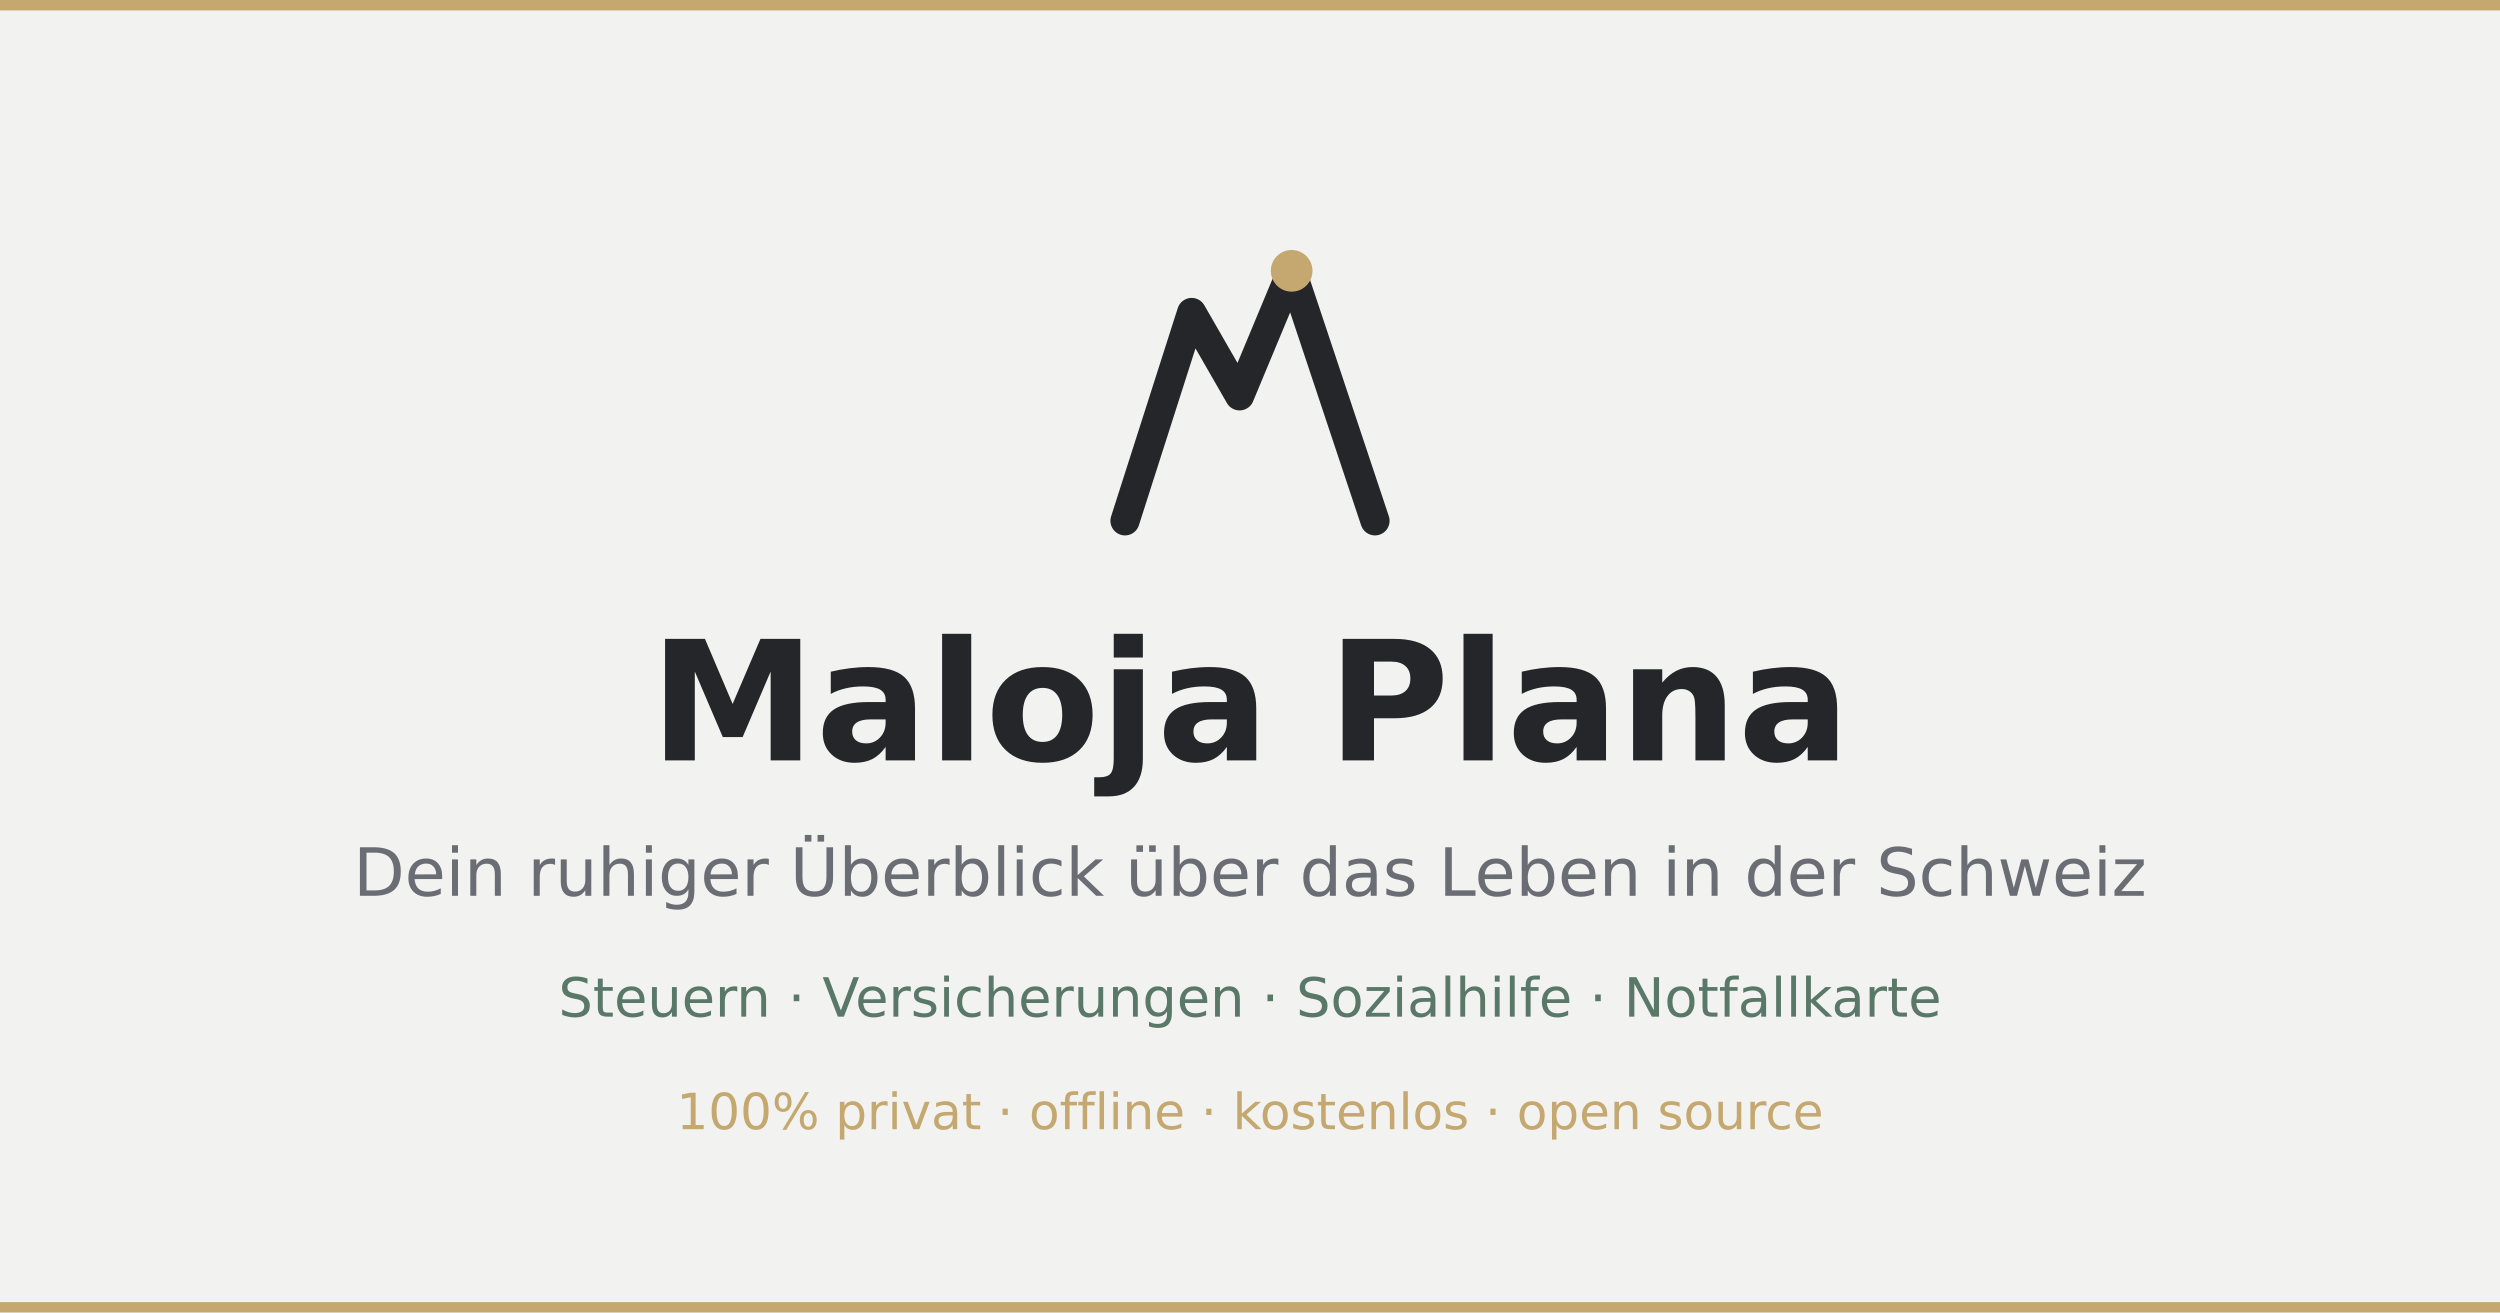
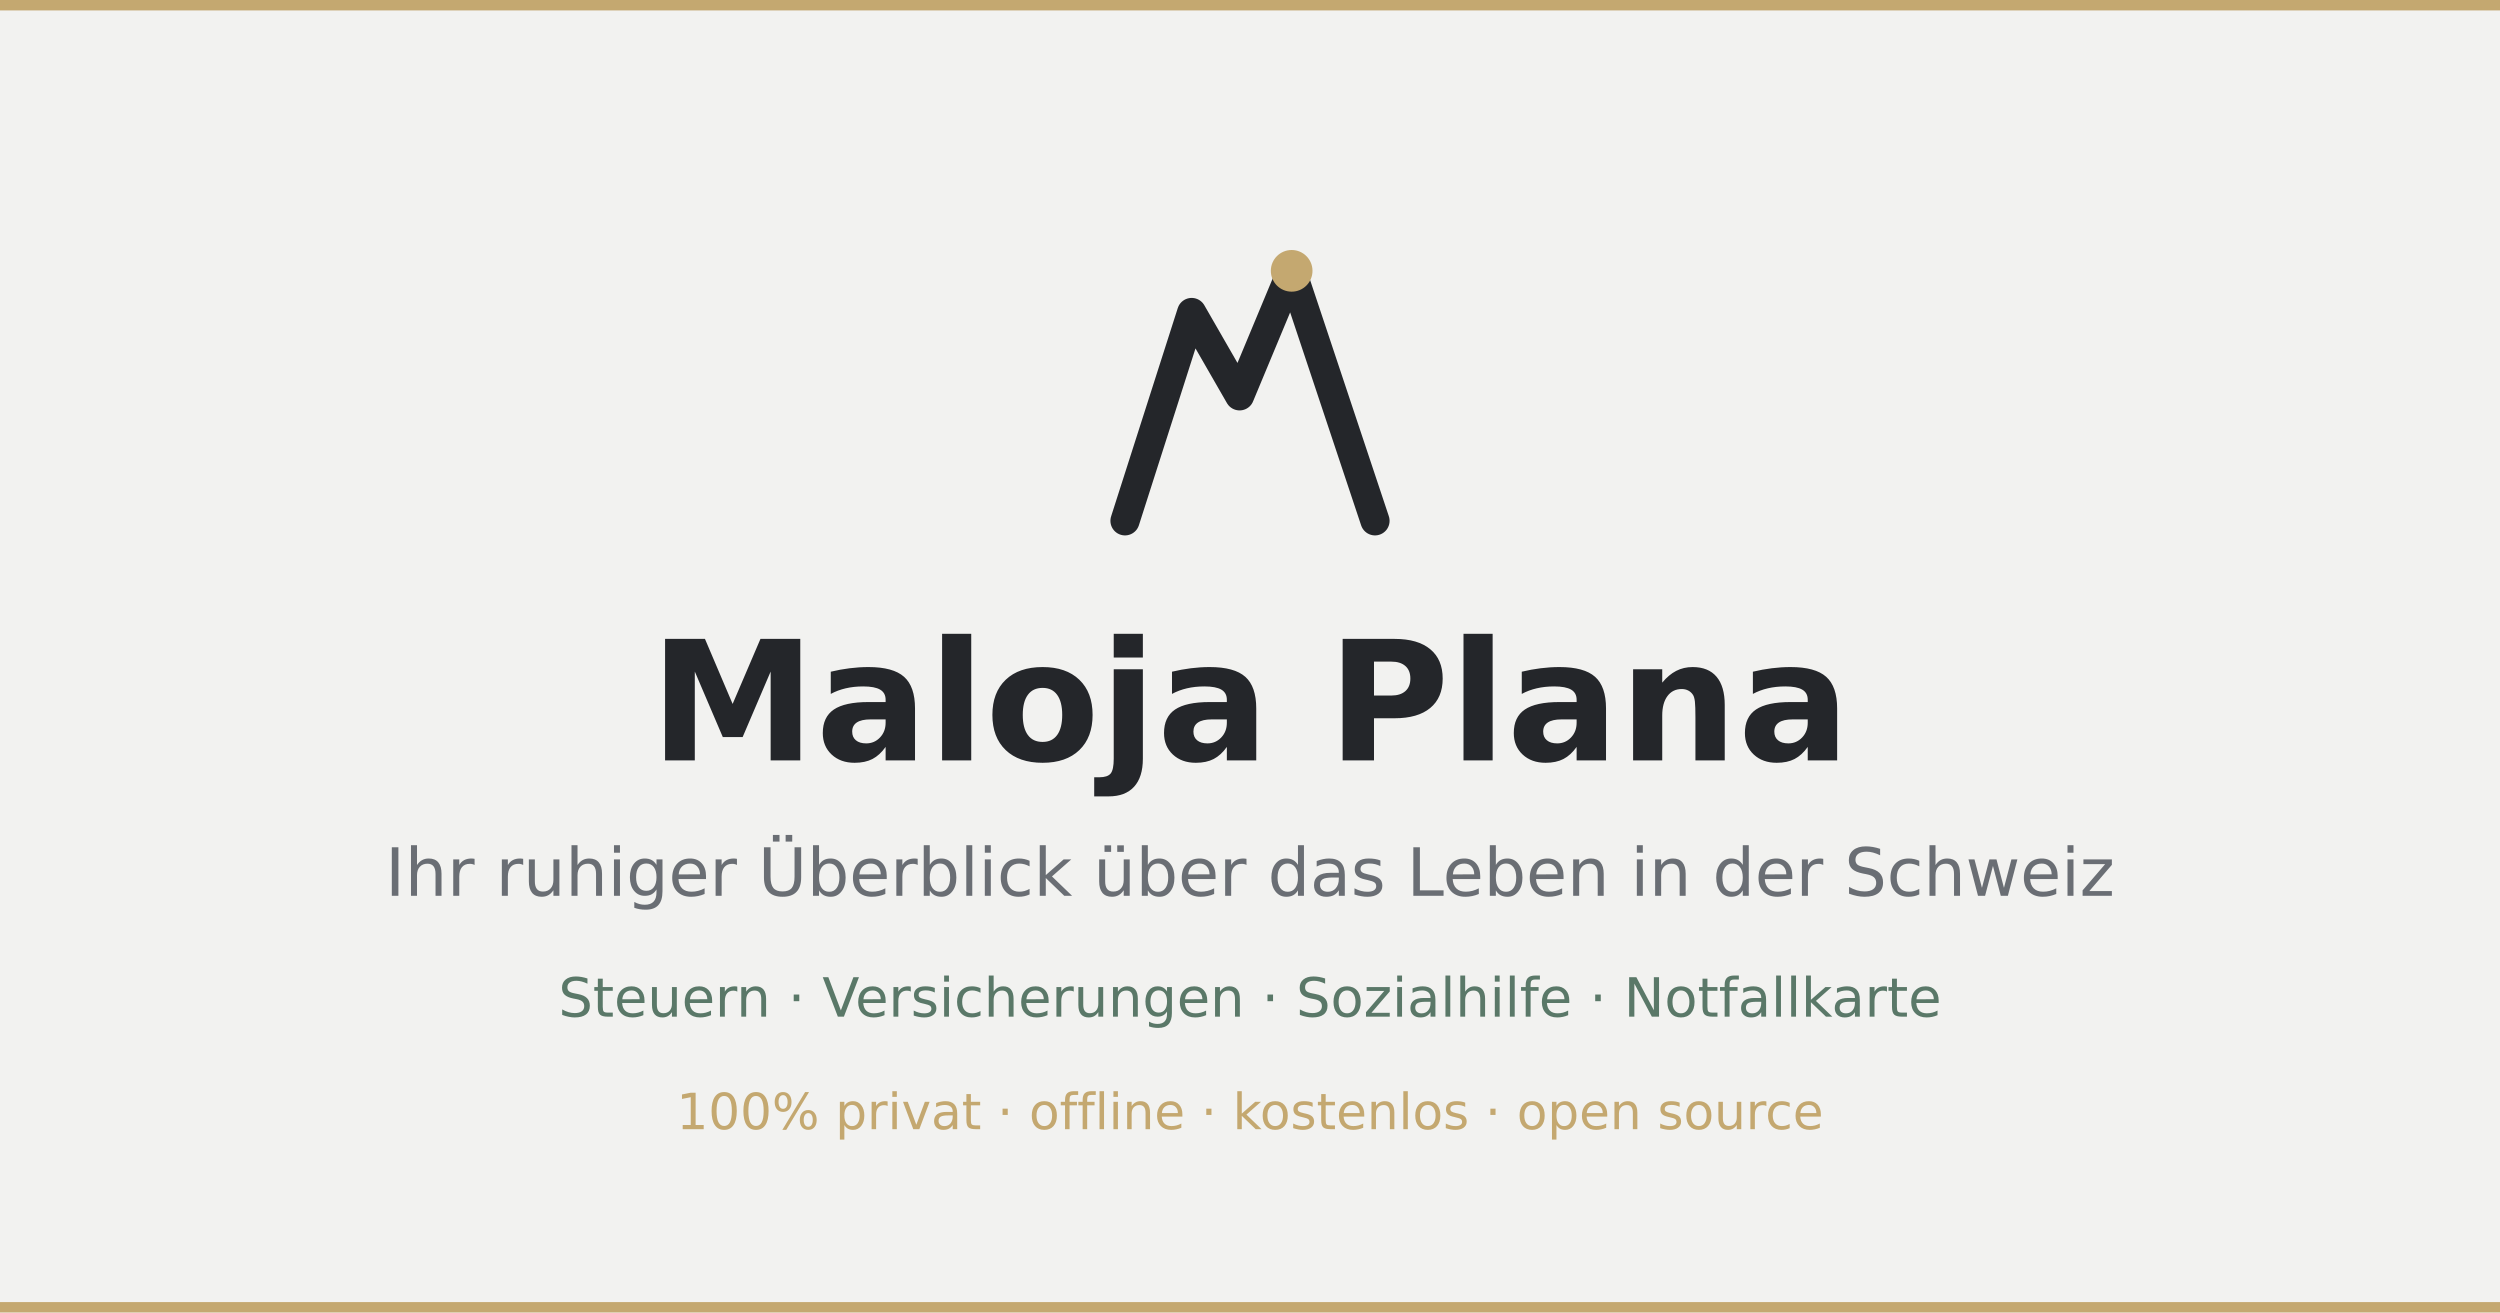
<svg xmlns="http://www.w3.org/2000/svg" width="1200" height="630" viewBox="0 0 1200 630">
  <rect width="1200" height="630" fill="#F2F2F0" />
  <rect x="0" y="0" width="1200" height="5" fill="#C4A870" />
  <polyline points="540,250 572,150 595,190 620,130 660,250" fill="none" stroke="#24262A" stroke-width="14" stroke-linejoin="round" stroke-linecap="round" />
  <circle cx="620" cy="130" r="10" fill="#C4A870" />
  <text x="600" y="365" text-anchor="middle" font-family="'Hanken Grotesk', 'DejaVu Sans', sans-serif" font-size="80" font-weight="700" fill="#24262A">Maloja Plana</text>
-   <text x="600" y="430" text-anchor="middle" font-family="'DejaVu Sans', sans-serif" font-size="32" fill="#6A6E74">Dein ruhiger Überblick über das Leben in der Schweiz</text>
+   <text x="600" y="430" text-anchor="middle" font-family="'DejaVu Sans', sans-serif" font-size="32" fill="#6A6E74">Ihr ruhiger Überblick über das Leben in der Schweiz</text>
  <text x="600" y="488" text-anchor="middle" font-family="'DejaVu Sans', sans-serif" font-size="26" fill="#5A7868">Steuern · Versicherungen · Sozialhilfe · Notfallkarte</text>
  <text x="600" y="542" text-anchor="middle" font-family="'DejaVu Sans', sans-serif" font-size="24" fill="#C4A870">100% privat · offline · kostenlos · open source</text>
  <rect x="0" y="625" width="1200" height="5" fill="#C4A870" />
</svg>
